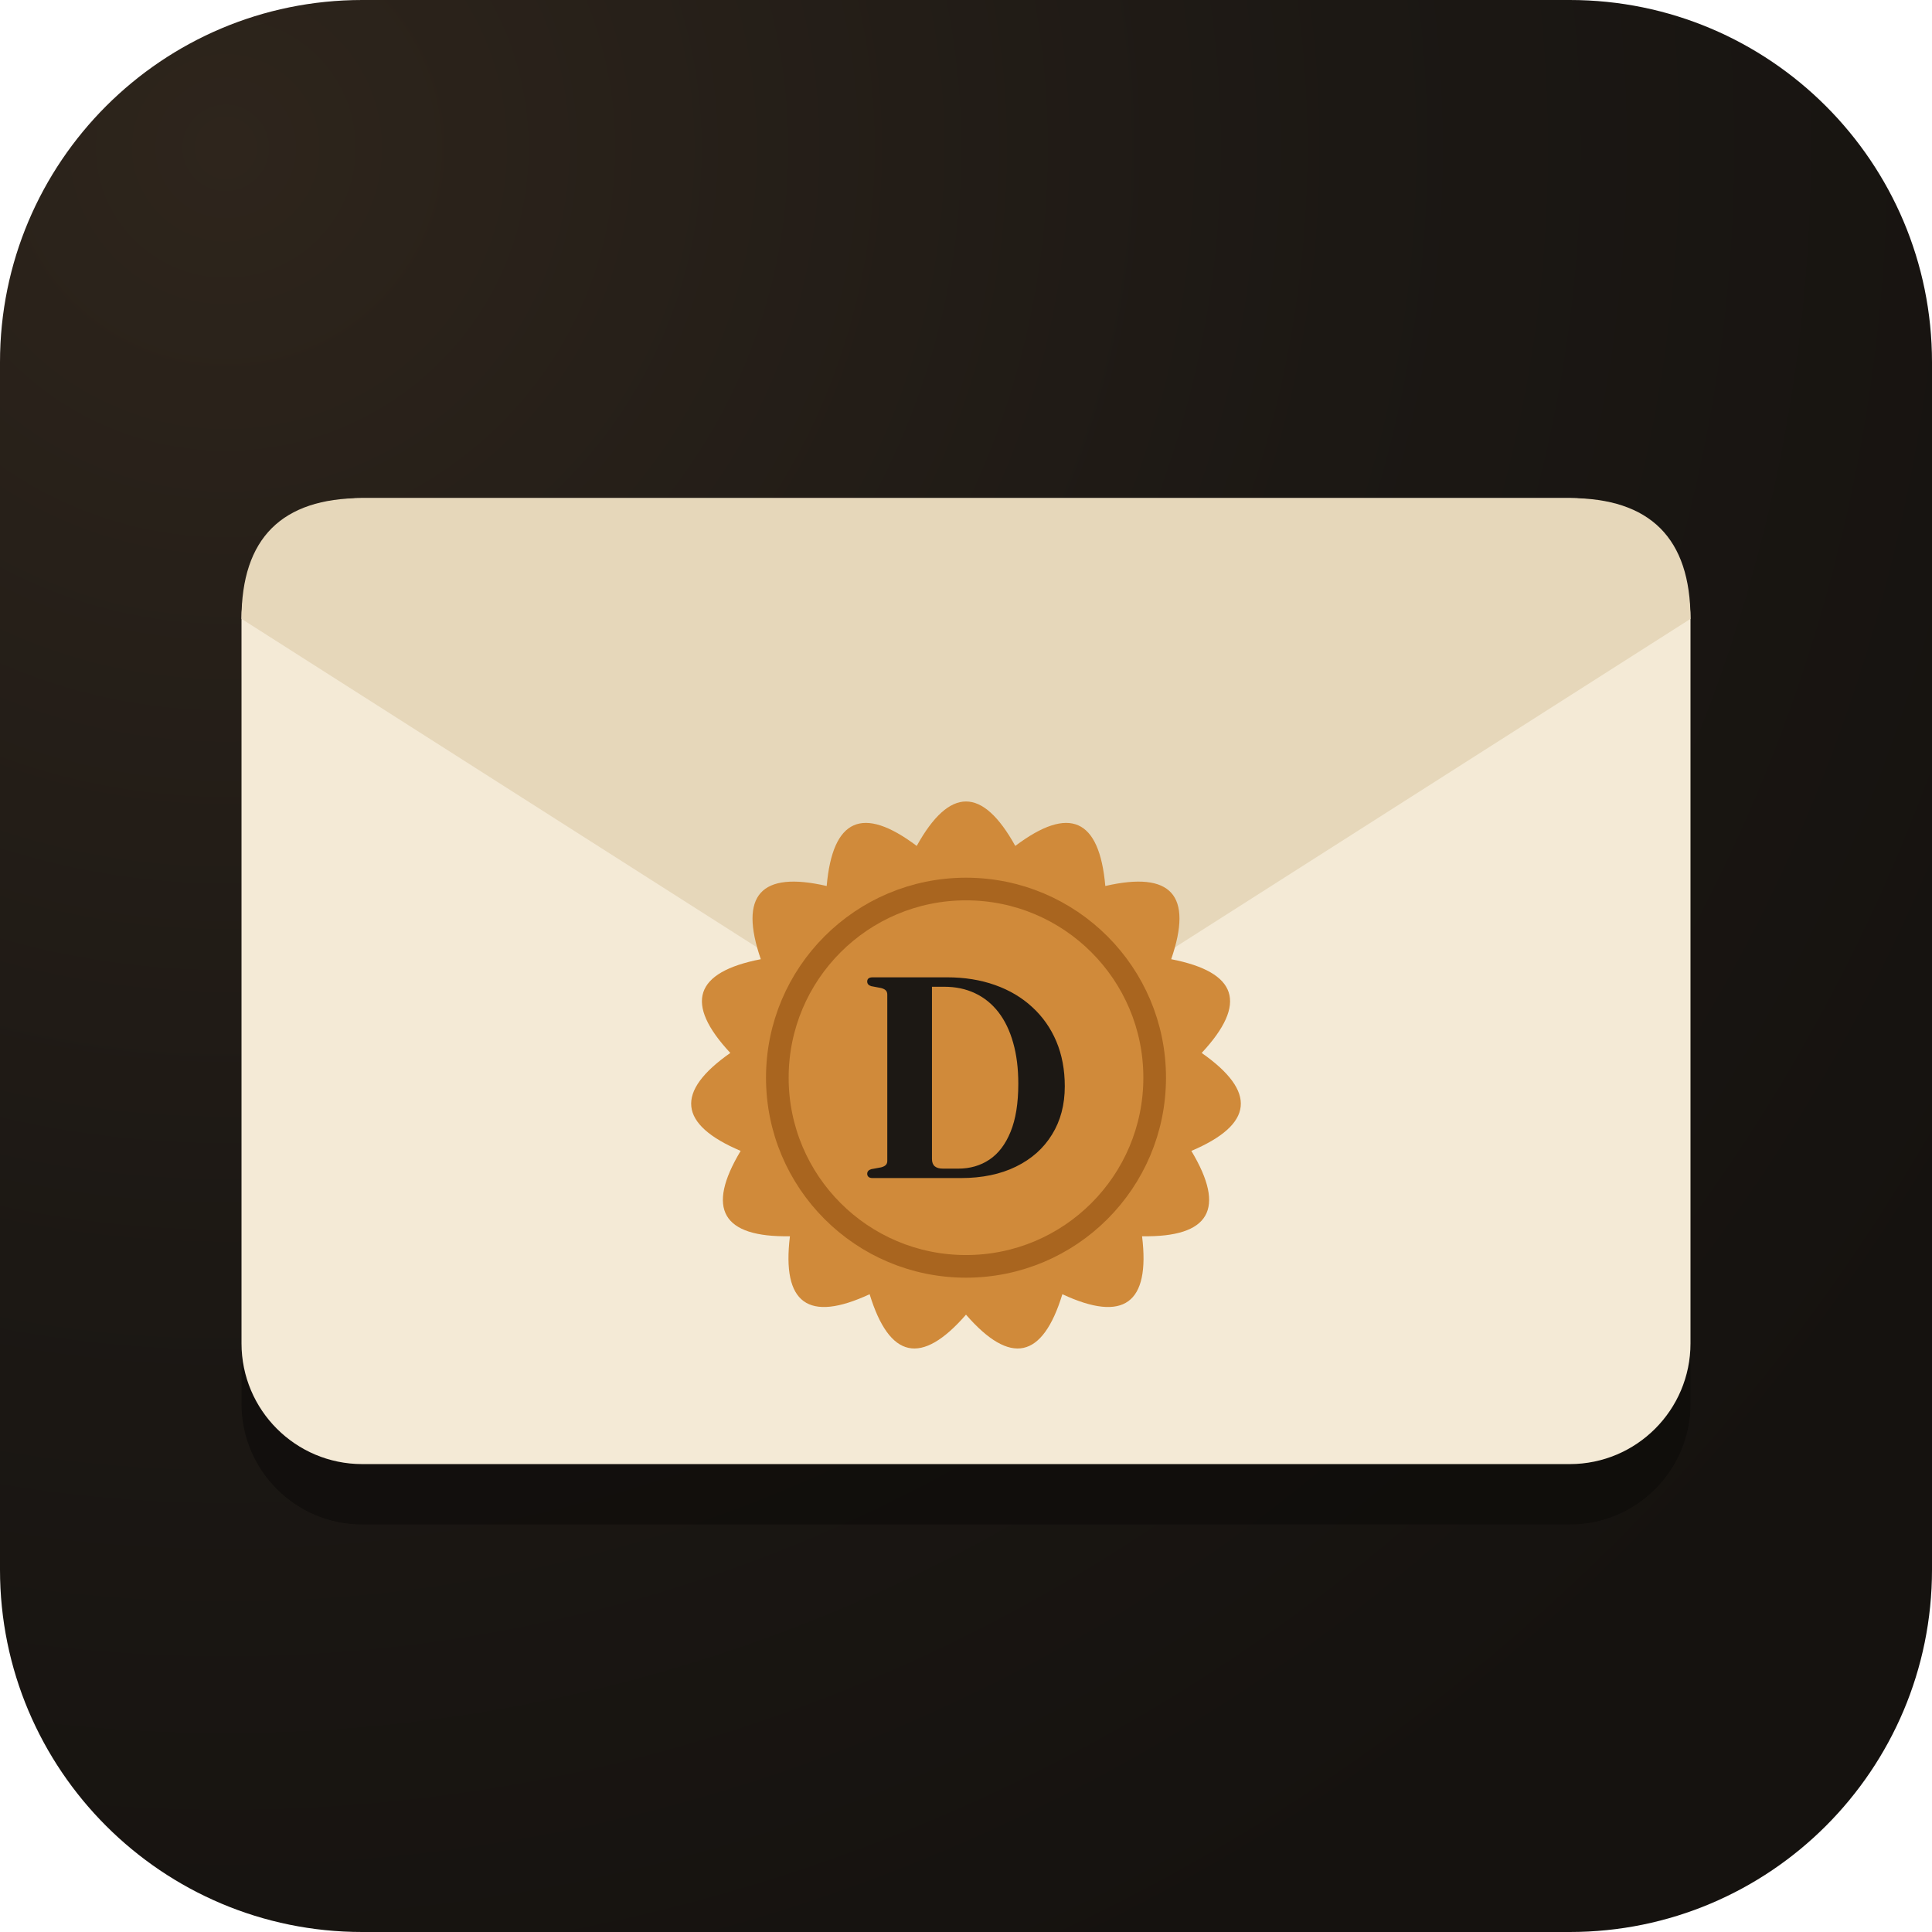
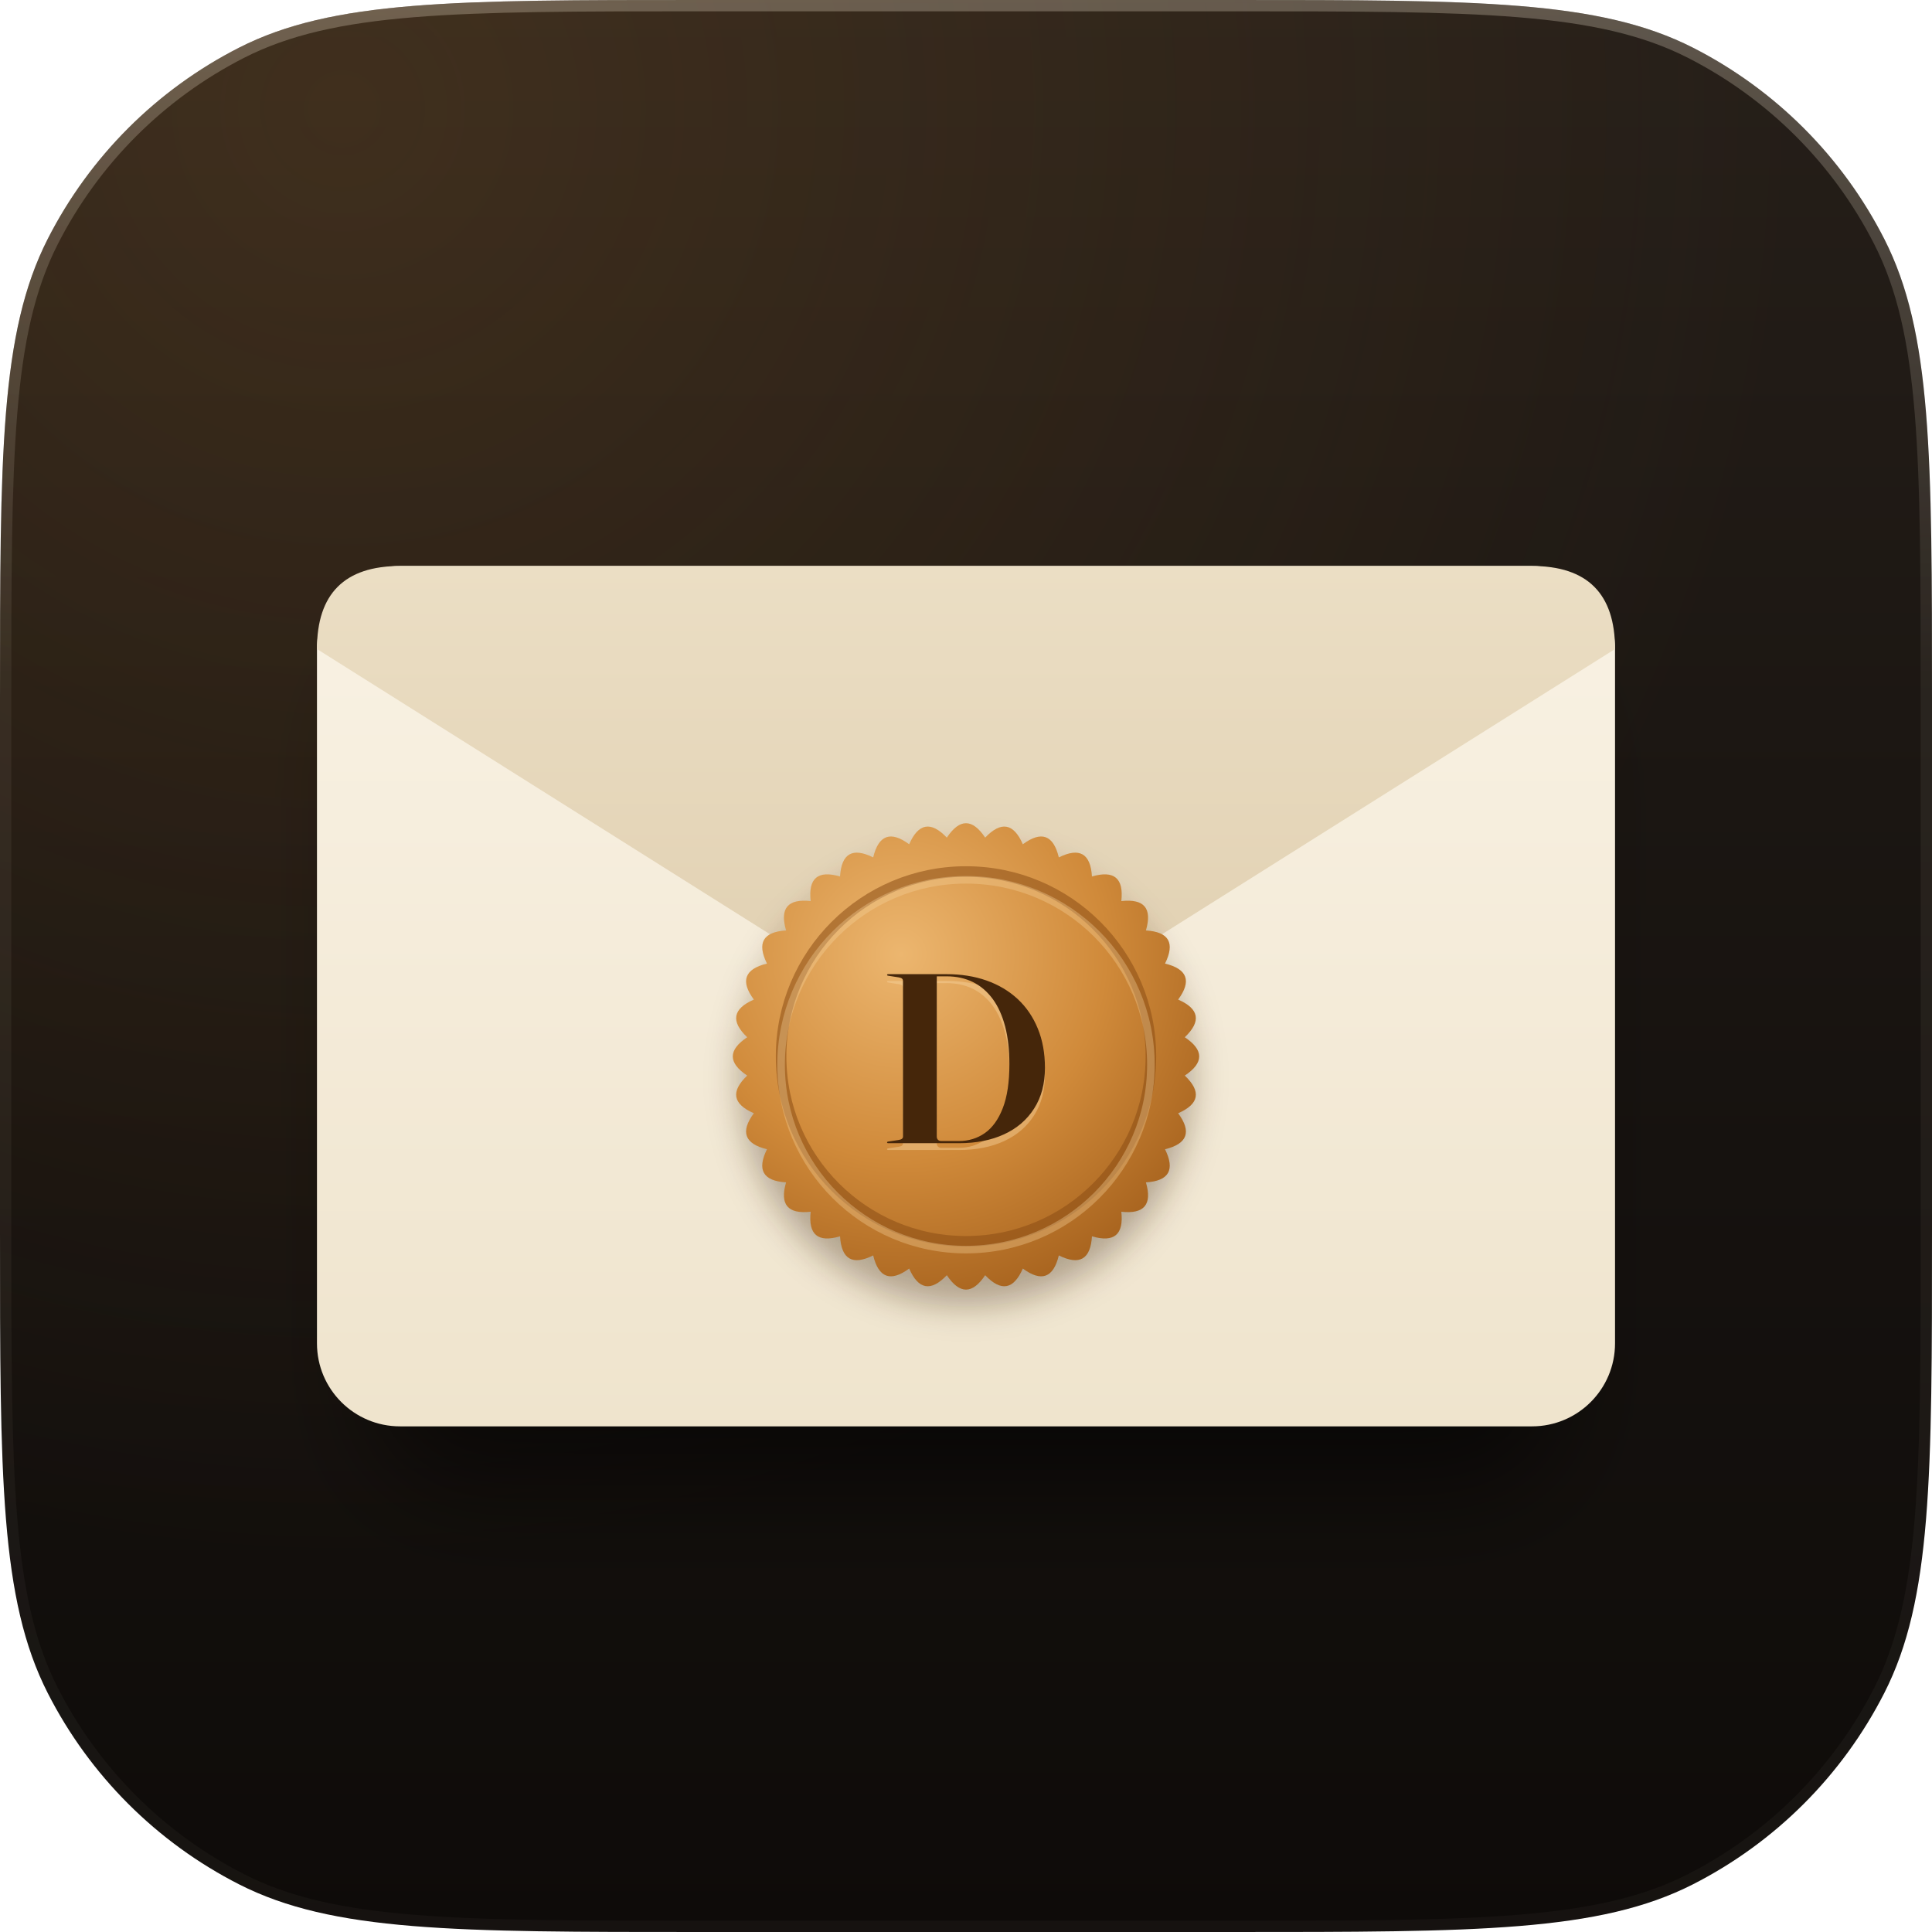
<svg xmlns="http://www.w3.org/2000/svg" width="256" height="256" viewBox="0 0 256 256">
  <defs>
-     <radialGradient id="glow" cx="0.12" cy="0.08" r="1.05">
-       <stop offset="0" stop-color="#2e251c" />
-       <stop offset="0.55" stop-color="#1c1814" />
-       <stop offset="1" stop-color="#15120f" />
+     <linearGradient id="tile" x1="0" y1="0" x2="0" y2="1">
+       <stop offset="0" stop-color="#261f19" />
+       <stop offset="0.6" stop-color="#16120f" />
+       <stop offset="1" stop-color="#0e0b09" />
+     </linearGradient>
+     <radialGradient id="glow" cx="0.18" cy="0.06" r="0.75">
+       <stop offset="0" stop-color="#d08a3a" stop-opacity="0.16" />
+       <stop offset="1" stop-color="#d08a3a" stop-opacity="0" />
    </radialGradient>
+     <linearGradient id="rim" x1="0" y1="0" x2="0" y2="1">
+       <stop offset="0" stop-color="#fff3de" stop-opacity="0.26" />
+       <stop offset="0.35" stop-color="#fff3de" stop-opacity="0.06" />
+       <stop offset="1" stop-color="#fff3de" stop-opacity="0.03" />
+     </linearGradient>
+     <linearGradient id="paper" x1="0" y1="0" x2="0" y2="1">
+       <stop offset="0" stop-color="#f9f2e4" />
+       <stop offset="1" stop-color="#efe4cd" />
+     </linearGradient>
+     <linearGradient id="flap" x1="0" y1="0" x2="0" y2="1">
+       <stop offset="0" stop-color="#ebdec4" />
+       <stop offset="1" stop-color="#e0cfb0" />
+     </linearGradient>
+     <radialGradient id="seal" cx="0.36" cy="0.28" r="0.8">
+       <stop offset="0" stop-color="#ecb66f" />
+       <stop offset="0.55" stop-color="#d08a3a" />
+       <stop offset="1" stop-color="#a4601c" />
+     </radialGradient>
+     <clipPath id="edge">
+       <path d="M163.2 0c32.48 0 48.72 0 61.13 6.32a58 58 0 0 1 25.35 25.35c6.32 12.41 6.32 28.65 6.32 61.13L256 163.2c0 32.48 0 48.72 -6.32 61.13a58 58 0 0 1 -25.35 25.35c-12.41 6.32 -28.65 6.32 -61.13 6.32L92.8 256c-32.48 0 -48.72 0 -61.13 -6.32a58 58 0 0 1 -25.35 -25.35c-6.32 -12.41 -6.32 -28.65 -6.32 -61.13L0 92.8c0 -32.48 0 -48.72 6.32 -61.13a58 58 0 0 1 25.35 -25.35c12.41 -6.32 28.65 -6.32 61.13 -6.32Z" />
+     </clipPath>
+     <filter id="lift" x="-30%" y="-30%" width="160%" height="170%">
+       <feGaussianBlur stdDeviation="7" />
+     </filter>
+     <filter id="press" x="-40%" y="-40%" width="180%" height="180%">
+       <feGaussianBlur stdDeviation="2.2" />
+     </filter>
  </defs>
-   <rect width="256" height="256" rx="48" fill="url(#glow)" />
-   <rect x="32" y="74" width="192" height="128" rx="16" fill="#0b0907" opacity="0.55" />
-   <rect x="32" y="66" width="192" height="128" rx="16" fill="#f4ead6" />
-   <path d="M32 82Q32 66 48 66H208Q224 66 224 82L138 136.8Q128 144.8 118 136.8Z" fill="#e6d7ba" />
-   <path d="M121.47 112.09Q128 100.31 134.53 112.09Q145.28 103.99 146.46 117.4Q159.57 114.37 155.19 127.1Q168.41 129.67 159.23 139.52Q170.25 147.24 157.86 152.5Q164.79 164.04 151.33 163.81Q152.97 177.17 140.77 171.49Q136.83 184.36 128 174.2Q119.17 184.36 115.23 171.49Q103.03 177.17 104.67 163.81Q91.21 164.04 98.14 152.5Q85.75 147.24 96.77 139.52Q87.59 129.67 100.81 127.1Q96.43 114.37 109.54 117.4Q110.72 103.99 121.47 112.09Z" fill="#d08a3a" />
-   <circle cx="128" cy="142.8" r="25" fill="none" stroke="#a9651f" stroke-width="3" />
-   <path d="M114.91 155.54Q114.91 155.08 115.45 154.92L116.75 154.68Q117.17 154.57 117.37 154.37Q117.57 154.17 117.57 153.83V131.79Q117.57 131.43 117.37 131.23Q117.17 131.03 116.75 130.92L115.44 130.67Q114.91 130.51 114.91 130.05Q114.91 129.79 115.09 129.64Q115.27 129.5 115.64 129.5H125.49Q128.97 129.5 131.84 130.52Q134.7 131.53 136.77 133.44Q138.85 135.34 139.97 137.99Q141.09 140.65 141.09 143.94Q141.09 147.6 139.4 150.33Q137.72 153.07 134.63 154.58Q131.54 156.1 127.31 156.1H115.64Q115.26 156.1 115.09 155.95Q114.91 155.79 114.91 155.54ZM126.97 154.85Q129.32 154.85 131.11 153.65Q132.9 152.45 133.91 149.96Q134.93 147.47 134.93 143.6Q134.93 140.55 134.25 138.17Q133.58 135.78 132.3 134.12Q131.02 132.47 129.2 131.61Q127.39 130.75 125.11 130.75H123.49V153.57Q123.49 154.22 123.86 154.54Q124.23 154.85 124.95 154.85Z" fill="#1c1814" />
+   <path d="M163.2 0c32.48 0 48.72 0 61.13 6.32a58 58 0 0 1 25.35 25.35c6.32 12.41 6.32 28.65 6.32 61.13L256 163.2c0 32.48 0 48.72 -6.32 61.13a58 58 0 0 1 -25.35 25.35c-12.41 6.32 -28.65 6.32 -61.13 6.32L92.8 256c-32.48 0 -48.72 0 -61.13 -6.32a58 58 0 0 1 -25.35 -25.35c-6.32 -12.41 -6.32 -28.65 -6.32 -61.13L0 92.8c0 -32.48 0 -48.72 6.32 -61.13a58 58 0 0 1 25.35 -25.35c12.41 -6.32 28.65 -6.32 61.13 -6.32Z" fill="url(#tile)" />
+   <path d="M163.2 0c32.48 0 48.72 0 61.13 6.32a58 58 0 0 1 25.35 25.35c6.32 12.41 6.32 28.65 6.32 61.13L256 163.2c0 32.48 0 48.72 -6.32 61.13a58 58 0 0 1 -25.35 25.35c-12.41 6.32 -28.65 6.32 -61.13 6.32L92.8 256c-32.48 0 -48.72 0 -61.13 -6.32a58 58 0 0 1 -25.35 -25.35c-6.32 -12.41 -6.32 -28.65 -6.32 -61.13L0 92.8c0 -32.48 0 -48.72 6.32 -61.13a58 58 0 0 1 25.35 -25.35c12.41 -6.32 28.65 -6.32 61.13 -6.32Z" fill="url(#glow)" />
+   <rect x="50" y="89" width="156" height="108" rx="11" fill="#000" opacity="0.55" filter="url(#lift)" />
+   <rect x="42" y="75" width="172" height="114" rx="11" fill="url(#paper)" />
+   <path d="M42 86Q42 75 53 75H203Q214 75 214 86L137 134.48Q128 141.48 119 134.48Z" fill="url(#flap)" />
+   <circle cx="128" cy="142.98" r="30" fill="#3a2410" opacity="0.35" filter="url(#press)" />
+   <path d="M125.46 110.99Q128 107.17 130.54 110.99Q133.7 107.67 135.53 111.87Q139.22 109.15 140.3 113.61Q144.41 111.57 144.69 116.14Q149.09 114.85 148.58 119.4Q153.13 118.89 151.84 123.29Q156.41 123.57 154.37 127.68Q158.83 128.76 156.11 132.45Q160.31 134.28 156.99 137.44Q160.81 139.98 156.99 142.52Q160.31 145.68 156.11 147.51Q158.83 151.2 154.37 152.28Q156.41 156.39 151.84 156.67Q153.13 161.07 148.58 160.56Q149.09 165.11 144.69 163.82Q144.41 168.39 140.3 166.35Q139.22 170.81 135.53 168.09Q133.7 172.29 130.54 168.97Q128 172.79 125.46 168.97Q122.3 172.29 120.47 168.09Q116.78 170.81 115.7 166.35Q111.59 168.39 111.31 163.82Q106.91 165.11 107.42 160.56Q102.87 161.07 104.16 156.67Q99.59 156.39 101.63 152.28Q97.17 151.2 99.89 147.51Q95.69 145.68 99.01 142.52Q95.19 139.98 99.01 137.44Q95.69 134.28 99.89 132.45Q97.17 128.76 101.63 127.68Q99.59 123.57 104.16 123.29Q102.87 118.89 107.42 119.4Q106.91 114.85 111.31 116.14Q111.59 111.57 115.7 113.61Q116.78 109.15 120.47 111.87Q122.3 107.67 125.46 110.99Z" fill="url(#seal)" />
+   <circle cx="128" cy="139.98" r="24.5" fill="none" stroke="#8a4d15" stroke-opacity="0.55" stroke-width="1.4" />
+   <circle cx="128" cy="141.08" r="24.5" fill="none" stroke="#f6d39f" stroke-opacity="0.35" stroke-width="1" />
+   <path d="M117.54 151.38Q117.54 151.28 117.71 151.26L119.09 151.05Q119.4 151 119.52 150.89Q119.65 150.79 119.65 150.59V130Q119.65 129.78 119.52 129.67Q119.39 129.56 119.1 129.51L117.69 129.29Q117.54 129.27 117.54 129.17Q117.54 129.12 117.58 129.1Q117.62 129.08 117.69 129.08H125.42Q128.32 129.08 130.71 129.92Q133.1 130.76 134.84 132.37Q136.57 133.98 137.51 136.28Q138.46 138.58 138.46 141.5Q138.46 144.65 137.03 146.88Q135.61 149.12 133.05 150.3Q130.49 151.48 127.07 151.48H117.69Q117.61 151.48 117.58 151.45Q117.54 151.42 117.54 151.38ZM127.07 151.19Q129 151.19 130.51 150.13Q132.01 149.07 132.88 146.82Q133.75 144.57 133.75 141Q133.75 138.19 133.19 136.02Q132.62 133.85 131.54 132.37Q130.45 130.89 128.92 130.13Q127.38 129.37 125.43 129.37H124.13V150.6Q124.13 150.88 124.29 151.03Q124.44 151.19 124.73 151.19Z" fill="#f6d39f" fill-opacity="0.45" transform="translate(0 0.9)" />
+   <path d="M117.54 151.38Q117.54 151.28 117.71 151.26L119.09 151.05Q119.4 151 119.52 150.89Q119.65 150.79 119.65 150.59V130Q119.65 129.78 119.52 129.67Q119.39 129.56 119.1 129.51L117.69 129.29Q117.54 129.27 117.54 129.17Q117.54 129.12 117.58 129.1Q117.62 129.08 117.69 129.08H125.42Q128.32 129.08 130.71 129.92Q133.1 130.76 134.84 132.37Q136.57 133.98 137.51 136.28Q138.46 138.58 138.46 141.5Q138.46 144.65 137.03 146.88Q135.61 149.12 133.05 150.3Q130.49 151.48 127.07 151.48H117.69Q117.61 151.48 117.58 151.45Q117.54 151.42 117.54 151.38ZM127.07 151.19Q129 151.19 130.51 150.13Q132.01 149.07 132.88 146.82Q133.75 144.57 133.75 141Q133.75 138.19 133.19 136.02Q132.62 133.85 131.54 132.37Q130.45 130.89 128.92 130.13Q127.38 129.37 125.43 129.37H124.13V150.6Q124.13 150.88 124.29 151.03Q124.44 151.19 124.73 151.19Z" fill="#45260a" />
+   <path d="M163.2 0c32.48 0 48.72 0 61.13 6.32a58 58 0 0 1 25.35 25.35c6.32 12.41 6.32 28.65 6.32 61.13L256 163.2c0 32.48 0 48.72 -6.32 61.13a58 58 0 0 1 -25.35 25.35c-12.41 6.32 -28.65 6.32 -61.13 6.32L92.8 256c-32.48 0 -48.72 0 -61.13 -6.32a58 58 0 0 1 -25.35 -25.35c-6.32 -12.41 -6.32 -28.65 -6.32 -61.13L0 92.8c0 -32.48 0 -48.72 6.32 -61.13a58 58 0 0 1 25.35 -25.35c12.41 -6.32 28.65 -6.32 61.13 -6.32Z" fill="none" stroke="url(#rim)" stroke-width="3" clip-path="url(#edge)" />
</svg>
